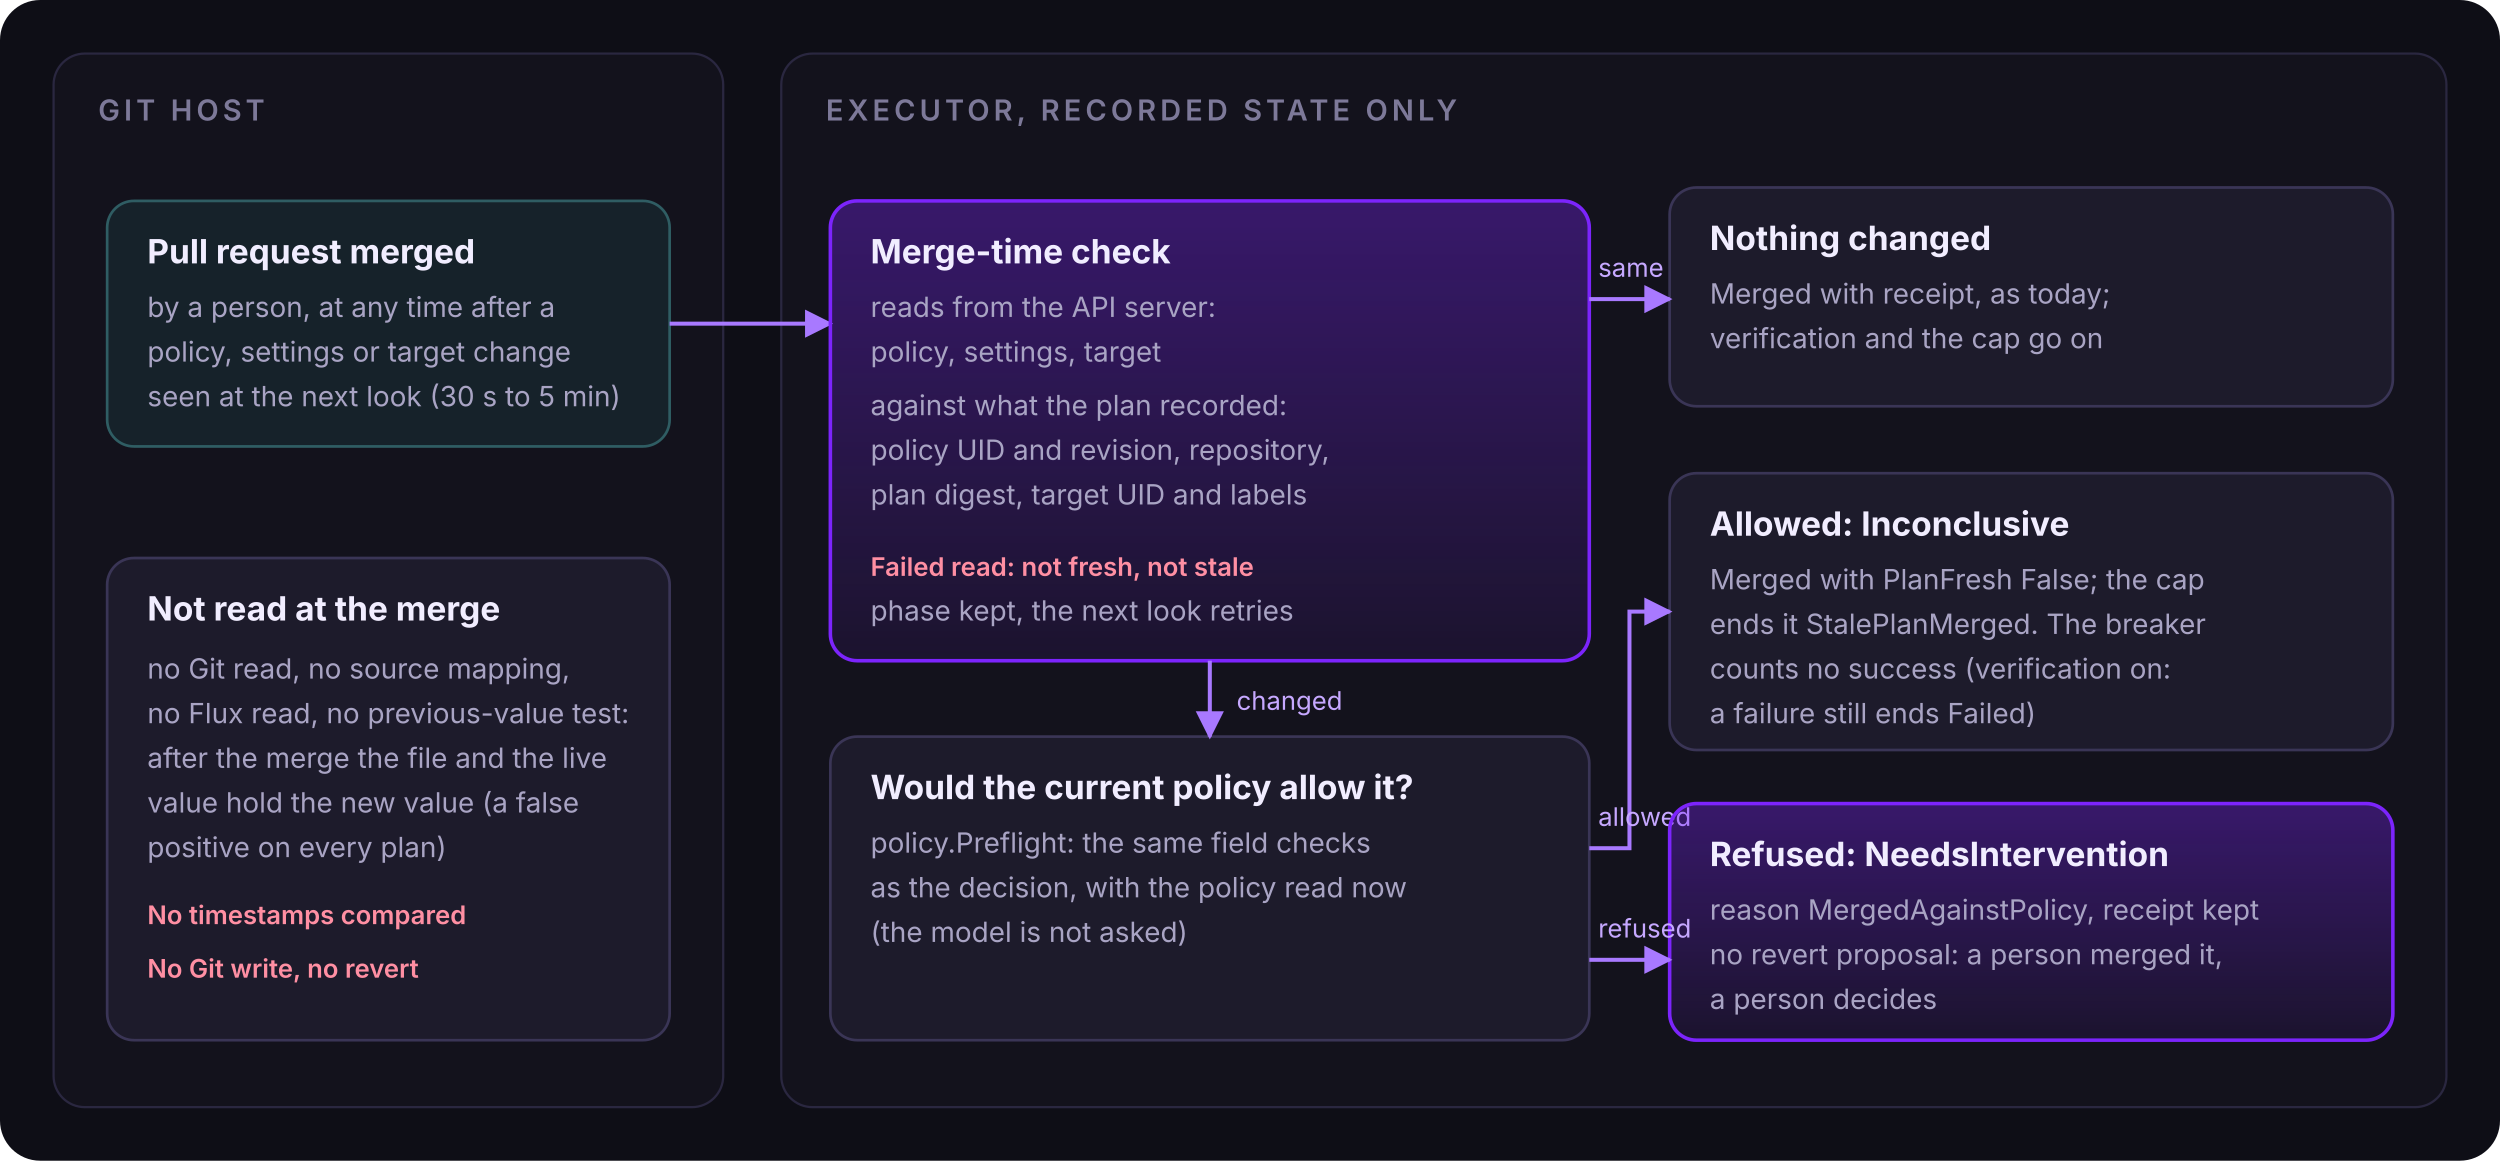
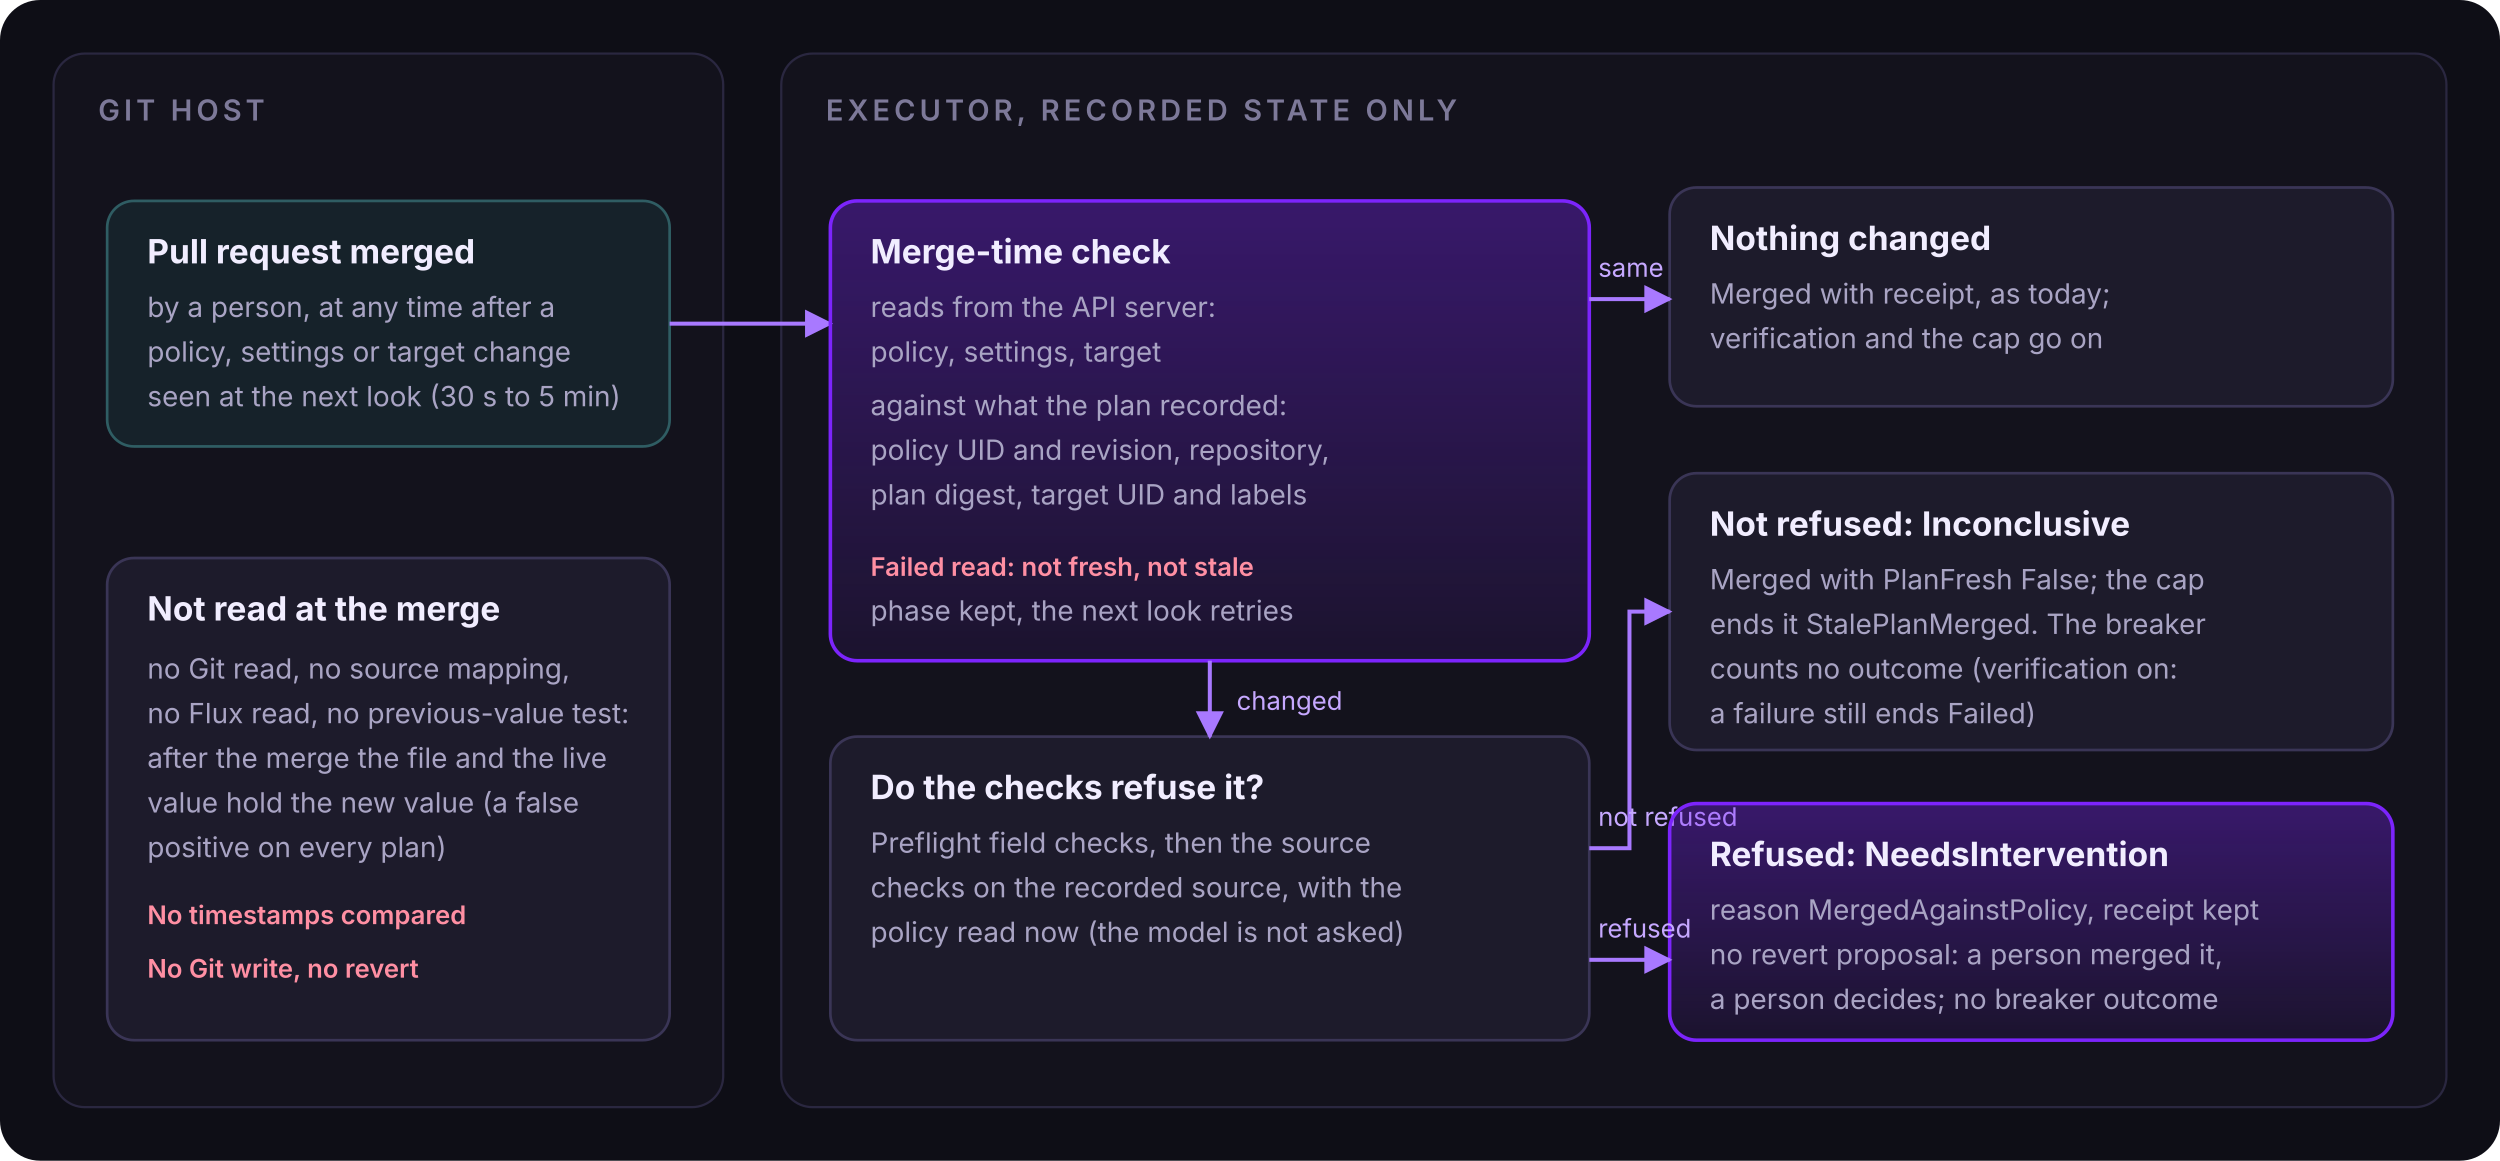
<svg xmlns="http://www.w3.org/2000/svg" viewBox="0 0 1120 520" role="img" aria-labelledby="t d" font-family="Inter, 'Segoe UI', system-ui, -apple-system, sans-serif">
  <defs>
    <marker id="a" viewBox="0 0 10 10" refX="9" refY="5" markerWidth="7" markerHeight="7" orient="auto-start-reverse">
      <path d="M0 0 10 5 0 10z" fill="#a879ff" />
    </marker>
    <marker id="m" viewBox="0 0 10 10" refX="9" refY="5" markerWidth="7" markerHeight="7" orient="auto-start-reverse">
      <path d="M0 0 10 5 0 10z" fill="#7d7999" />
    </marker>
    <linearGradient id="glow" x1="0" y1="0" x2="0" y2="1">
      <stop offset="0" stop-color="#7c24fc" stop-opacity=".35" />
      <stop offset="1" stop-color="#7c24fc" stop-opacity=".08" />
    </linearGradient>
    <style>
      .lane{fill:#13121c;stroke:#2a2740}
      .lanet{fill:#7d7999;font-size:13px;font-weight:600;letter-spacing:.14em}
      .box{fill:#1d1b2b;stroke:#3a3556;stroke-width:1.2}
      .key{fill:url(#glow);stroke:#7c24fc;stroke-width:1.6}
      .ext{fill:#16222a;stroke:#2f5d63;stroke-width:1.2}
      .h{fill:#f1edff;font-size:15px;font-weight:650}
      .s{fill:#a9a4c4;font-size:12.5px}
      .f{stroke:#a879ff;stroke-width:1.8;fill:none}
      .r{stroke:#7d7999;stroke-width:1.4;fill:none;stroke-dasharray:4 4}
      .lbl{fill:#c6a8ff;font-size:11.5px}
      .no{fill:#ff8fa3;font-size:11.5px;font-weight:600}
    </style>
  </defs>
  <rect width="1120" height="520" rx="18" fill="#0e0e16" />
  <rect class="lane" x="24" y="24" width="300" height="472" rx="14" />
  <text class="lanet" x="44" y="54">GIT HOST</text>
  <rect class="lane" x="350" y="24" width="746" height="472" rx="14" />
  <text class="lanet" x="370" y="54">EXECUTOR, RECORDED STATE ONLY</text>
  <rect class="ext" x="48" y="90" width="252" height="110" rx="12" />
  <text class="h" x="66" y="118">Pull request merged</text>
  <text class="s" x="66" y="142">by a person, at any time after a</text>
  <text class="s" x="66" y="162">policy, settings or target change</text>
  <text class="s" x="66" y="182">seen at the next look (30 s to 5 min)</text>
  <rect class="box" x="48" y="250" width="252" height="216" rx="12" />
  <text class="h" x="66" y="278">Not read at the merge</text>
  <text class="s" x="66" y="304">no Git read, no source mapping,</text>
  <text class="s" x="66" y="324">no Flux read, no previous-value test:</text>
  <text class="s" x="66" y="344">after the merge the file and the live</text>
  <text class="s" x="66" y="364">value hold the new value (a false</text>
  <text class="s" x="66" y="384">positive on every plan)</text>
  <text class="no" x="66" y="414">No timestamps compared</text>
  <text class="no" x="66" y="438">No Git write, no revert</text>
  <path class="f" d="M300 145H372" marker-end="url(#a)" />
  <rect class="key" x="372" y="90" width="340" height="206" rx="12" />
  <text class="h" x="390" y="118">Merge-time check</text>
  <text class="s" x="390" y="142">reads from the API server:</text>
  <text class="s" x="390" y="162">policy, settings, target</text>
  <text class="s" x="390" y="186">against what the plan recorded:</text>
  <text class="s" x="390" y="206">policy UID and revision, repository,</text>
  <text class="s" x="390" y="226">plan digest, target UID and labels</text>
  <text class="no" x="390" y="258">Failed read: not fresh, not stale</text>
  <text class="s" x="390" y="278">phase kept, the next look retries</text>
  <rect class="box" x="372" y="330" width="340" height="136" rx="12" />
-   <text class="h" x="390" y="358">Would the current policy allow it?</text>
-   <text class="s" x="390" y="382">policy.Preflight: the same field checks</text>
-   <text class="s" x="390" y="402">as the decision, with the policy read now</text>
-   <text class="s" x="390" y="422">(the model is not asked)</text>
+   <text class="h" x="390" y="358">Do the checks refuse it?</text>
+   <text class="s" x="390" y="382">Preflight field checks, then the source</text>
+   <text class="s" x="390" y="402">checks on the recorded source, with the</text>
+   <text class="s" x="390" y="422">policy read now (the model is not asked)</text>
  <path class="f" d="M542 296V330" marker-end="url(#a)" />
  <text class="lbl" x="554" y="318">changed</text>
  <rect class="box" x="748" y="84" width="324" height="98" rx="12" />
  <text class="h" x="766" y="112">Nothing changed</text>
  <text class="s" x="766" y="136">Merged with receipt, as today;</text>
  <text class="s" x="766" y="156">verification and the cap go on</text>
  <path class="f" d="M712 134H748" marker-end="url(#a)" />
  <text class="lbl" x="716" y="124">same</text>
  <rect class="box" x="748" y="212" width="324" height="124" rx="12" />
-   <text class="h" x="766" y="240">Allowed: Inconclusive</text>
+   <text class="h" x="766" y="240">Not refused: Inconclusive</text>
  <text class="s" x="766" y="264">Merged with PlanFresh False; the cap</text>
  <text class="s" x="766" y="284">ends it StalePlanMerged. The breaker</text>
-   <text class="s" x="766" y="304">counts no success (verification on:</text>
+   <text class="s" x="766" y="304">counts no outcome (verification on:</text>
  <text class="s" x="766" y="324">a failure still ends Failed)</text>
  <path class="f" d="M712 380H730V274H748" marker-end="url(#a)" />
-   <text class="lbl" x="716" y="370">allowed</text>
+   <text class="lbl" x="716" y="370">not refused</text>
  <rect class="key" x="748" y="360" width="324" height="106" rx="12" />
  <text class="h" x="766" y="388">Refused: NeedsIntervention</text>
  <text class="s" x="766" y="412">reason MergedAgainstPolicy, receipt kept</text>
  <text class="s" x="766" y="432">no revert proposal: a person merged it,</text>
-   <text class="s" x="766" y="452">a person decides</text>
+   <text class="s" x="766" y="452">a person decides; no breaker outcome</text>
  <path class="f" d="M712 430H748" marker-end="url(#a)" />
  <text class="lbl" x="716" y="420">refused</text>
</svg>
